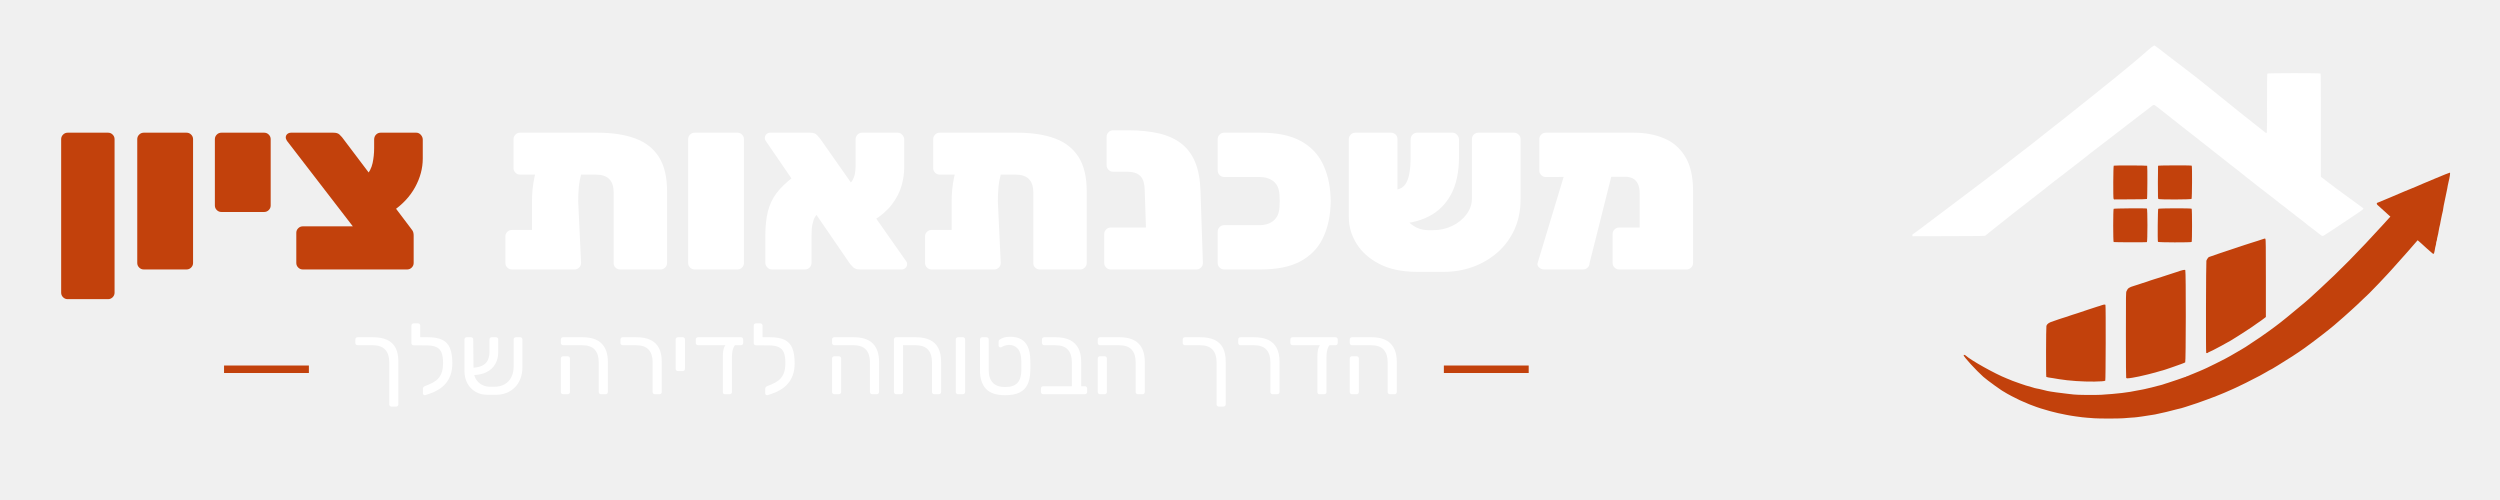
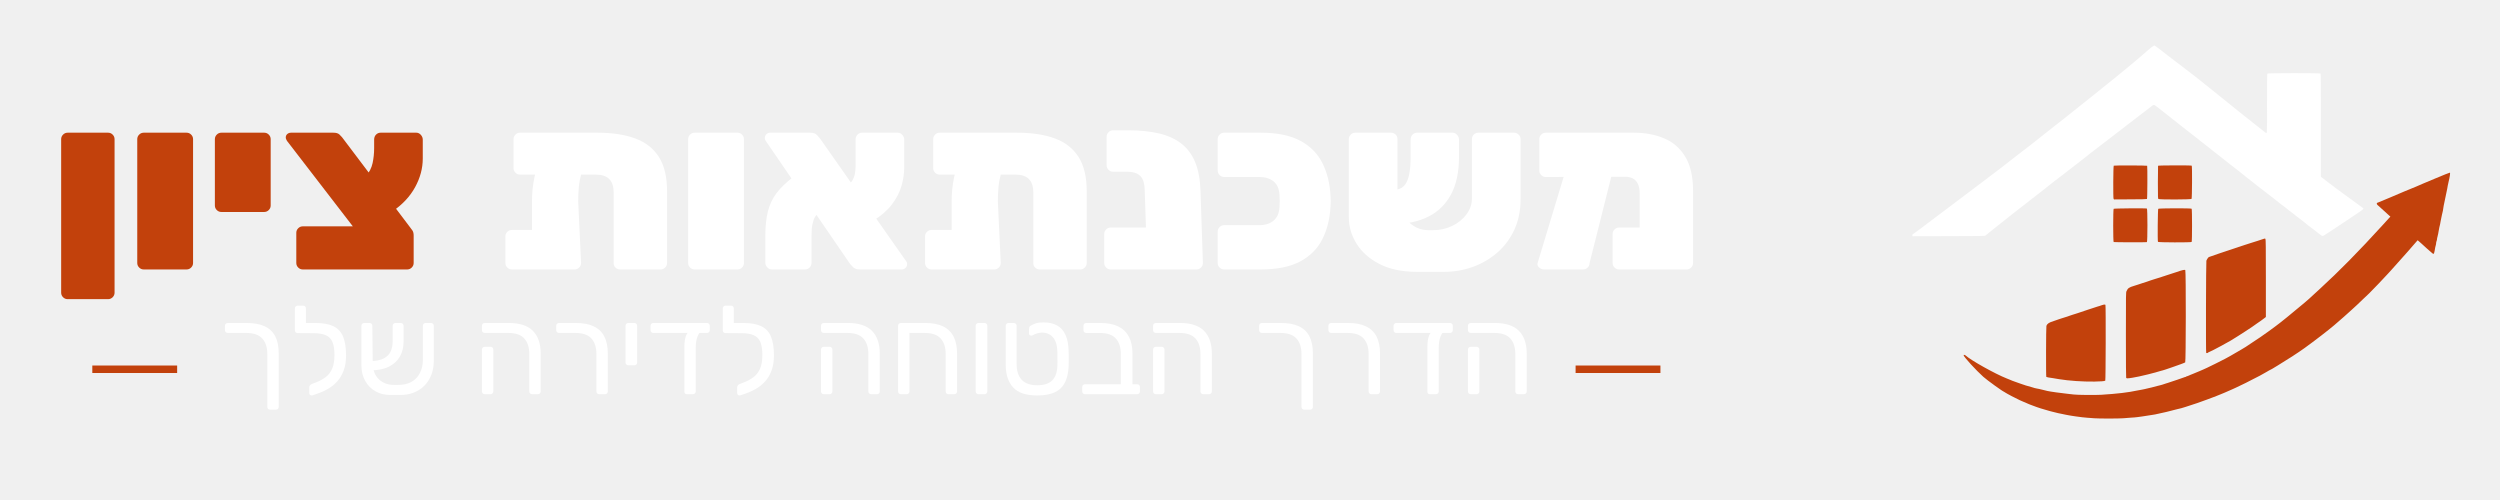
<svg xmlns="http://www.w3.org/2000/svg" viewBox="0 0 1002 200" width="1002" height="200" role="img" aria-label="משכנתאות ציון">
  <g transform="translate(766.5 18) scale(0.358)">
    <path fill="#ffffff" fill-rule="evenodd" d="M206.8,391.8C207.3,391.7 208.0,391.7 208.4,391.8C208.8,391.8 208.4,391.9 207.5,391.9C206.6,391.9 206.2,391.8 206.8,391.8ZM149.4,322.0C149.4,320.8 149.5,320.3 149.6,320.9C149.6,321.5 149.6,322.5 149.6,323.1C149.5,323.7 149.4,323.2 149.4,322.0ZM-0.0,213.1C-0.0,212.5 0.1,212.0 0.3,212.0C0.5,212.0 3.4,209.9 6.9,207.3C10.3,204.7 26.4,192.6 42.5,180.5C58.6,168.4 74.0,156.8 76.6,154.8C79.3,152.8 84.0,149.2 87.1,146.8C90.3,144.4 94.8,141.0 97.2,139.2C103.1,134.7 116.4,124.4 118.8,122.4C119.9,121.5 122.5,119.6 124.5,118.0C126.5,116.4 129.4,114.2 130.9,113.1C140.0,105.9 156.2,93.2 160.8,89.5C162.5,88.2 167.1,84.6 171.0,81.5C179.5,74.8 180.7,73.8 200.0,58.4C208.1,51.8 216.0,45.5 217.5,44.3C222.0,40.8 235.7,29.7 236.0,29.3C236.1,29.2 237.0,28.5 238.0,27.7C239.0,26.9 241.0,25.3 242.3,24.1C243.7,23.0 246.6,20.6 248.7,18.8C250.8,17.0 252.9,15.3 253.3,14.9C253.8,14.5 254.9,13.6 255.8,12.8C257.7,11.3 259.3,9.9 261.8,7.6C265.7,4.0 270.4,0.4 271.0,0.6C271.7,0.9 279.3,6.6 280.0,7.3C280.2,7.6 290.0,15.1 301.7,23.9C307.1,28.0 312.4,32.1 313.5,33.0C314.6,33.8 317.4,36.0 319.7,37.8C322.0,39.6 324.7,41.8 325.8,42.7C329.5,45.6 343.4,56.7 348.6,61.0C359.2,69.6 368.9,77.4 384.2,89.5C396.1,99.0 396.3,99.1 396.5,98.6C396.5,98.4 396.7,97.7 396.8,97.2C397.0,96.6 397.1,81.9 397.0,64.4C397.0,40.3 397.1,32.5 397.4,32.1C397.9,31.5 456.3,31.4 456.9,32.1C457.2,32.4 457.3,45.7 457.3,90.0L457.3,147.6L464.4,153.1C468.3,156.1 473.6,160.1 476.2,162.0C482.2,166.4 501.2,180.3 503.6,182.0C505.9,183.6 506.4,183.1 494.3,191.1C491.9,192.7 489.3,194.5 488.7,194.9C488.0,195.4 484.7,197.6 481.2,199.9C477.7,202.2 474.3,204.4 473.7,204.9C472.4,205.8 468.2,208.6 463.0,211.9C459.1,214.5 459.2,214.5 455.9,211.9C454.5,210.8 451.2,208.3 448.7,206.3C446.2,204.4 443.7,202.5 443.1,202.1C442.6,201.6 440.8,200.2 439.2,198.9C437.5,197.7 435.9,196.3 435.5,196.0C435.1,195.7 432.9,194.0 430.5,192.2C428.1,190.4 426.0,188.7 425.7,188.4C425.4,188.2 424.8,187.7 424.4,187.4C423.6,186.9 420.9,184.8 416.9,181.5C416.2,181.0 415.4,180.4 415.1,180.2C414.8,180.1 413.4,178.9 411.9,177.8C410.4,176.6 408.6,175.2 408.0,174.7C407.4,174.2 405.6,172.8 404.2,171.6C402.7,170.5 401.1,169.2 400.6,168.9C400.2,168.6 399.6,168.2 399.3,167.9C398.8,167.5 395.4,164.8 385.5,157.2C379.9,152.9 375.0,149.0 370.8,145.6C369.1,144.3 366.2,141.9 364.2,140.3C362.2,138.8 358.6,136.0 356.3,134.2C347.8,127.4 330.3,113.6 325.2,109.7C322.9,107.9 317.7,103.8 313.5,100.5C309.3,97.2 304.1,93.1 302.0,91.5C296.8,87.5 294.8,85.9 285.9,78.8C281.7,75.5 277.4,72.2 276.4,71.3C275.3,70.5 273.6,69.2 272.6,68.4C270.3,66.7 270.2,66.7 267.8,68.6C265.5,70.4 265.5,70.4 259.6,74.9C257.2,76.8 253.1,79.8 250.7,81.7C248.2,83.6 244.3,86.6 242.0,88.4C238.5,91.0 229.8,97.7 223.7,102.5C217.4,107.4 212.9,110.9 200.1,120.6C197.4,122.7 195.1,124.6 195.0,124.7C194.9,124.8 192.1,127.0 188.7,129.6C185.3,132.2 180.5,135.9 178.0,137.9C175.5,139.8 171.5,143.0 169.0,144.9C166.5,146.8 162.2,150.1 159.3,152.3C156.5,154.5 153.4,156.9 152.5,157.6C151.5,158.4 150.6,159.1 150.3,159.4C150.0,159.6 147.9,161.3 145.5,163.2C143.1,165.0 141.1,166.6 141.0,166.7C140.9,166.8 138.9,168.4 136.5,170.2C134.1,172.0 132.0,173.7 131.7,173.9C131.5,174.1 130.2,175.2 128.9,176.2C127.6,177.2 125.5,178.8 124.3,179.7C123.1,180.6 121.1,182.2 119.8,183.2C118.5,184.2 115.8,186.3 113.8,187.9C111.8,189.5 107.0,193.2 103.3,196.2C99.6,199.1 94.6,203.1 92.2,205.0C84.9,211.0 82.6,212.8 81.8,213.4C81.1,214.0 78.4,214.0 40.5,214.1L-0.0,214.2L-0.0,213.1ZM224.8,208.5C224.8,207.6 224.8,207.2 224.9,207.8C225.0,208.3 225.0,209.0 224.9,209.4C224.8,209.8 224.8,209.4 224.8,208.5ZM224.8,148.5C224.8,143.7 224.9,141.8 224.9,144.3C225.0,146.7 225.0,150.6 224.9,152.9C224.9,155.3 224.8,153.3 224.8,148.5ZM274.8,143.8C274.8,142.5 274.8,142.1 274.9,142.8C275.0,143.4 275.0,144.5 274.9,145.1C274.8,145.7 274.8,145.1 274.8,143.8ZM230.3,134.8C231.4,134.7 233.2,134.7 234.3,134.8C235.3,134.8 234.4,134.9 232.2,134.9C230.0,134.9 229.1,134.8 230.3,134.8ZM244.8,134.8C247.5,134.7 251.9,134.7 254.6,134.8C257.3,134.8 255.1,134.9 249.7,134.9C244.3,134.9 242.0,134.8 244.8,134.8ZM280.1,134.8C280.8,134.7 281.9,134.7 282.6,134.8C283.3,134.8 282.7,134.9 281.3,134.9C280.0,134.9 279.4,134.8 280.1,134.8ZM294.9,134.8C295.5,134.7 296.6,134.7 297.2,134.8C297.9,134.8 297.4,134.9 296.2,134.9C294.9,134.9 294.3,134.8 294.9,134.8ZM304.1,134.8C305.3,134.7 307.3,134.7 308.6,134.8C309.8,134.8 308.8,134.9 306.3,134.9C303.9,134.9 302.8,134.8 304.1,134.8Z" />
    <path fill="#c2410c" fill-rule="evenodd" d="M203.7,418.0C201.9,417.8 198.3,417.6 195.7,417.4C191.1,417.0 189.9,416.9 183.5,416.0C182.0,415.8 179.9,415.5 178.8,415.3C177.7,415.2 176.1,414.9 175.2,414.7C174.2,414.5 172.6,414.2 171.5,414.0C170.4,413.8 168.5,413.4 167.2,413.1C165.9,412.9 164.2,412.5 163.3,412.3C162.5,412.2 160.6,411.7 159.2,411.3C157.7,410.9 155.8,410.4 154.8,410.2C153.9,409.9 152.8,409.6 152.3,409.5C147.4,408.1 145.8,407.6 143.8,407.0C141.5,406.3 136.9,404.7 134.7,403.8C131.5,402.6 130.3,402.2 128.4,401.3C127.3,400.8 126.3,400.3 126.2,400.3C126.0,400.3 125.2,400.0 124.2,399.5C123.3,399.1 121.5,398.3 120.3,397.8C116.3,396.0 105.6,390.4 103.6,389.0C103.1,388.6 102.6,388.3 102.5,388.3C101.6,388.3 83.6,375.4 79.4,371.6C71.5,364.6 57.3,349.1 57.3,347.4C57.3,346.7 58.8,347.0 59.7,347.8C65.4,353.1 92.8,368.4 105.3,373.3C107.5,374.2 108.2,374.4 109.5,375.0C111.0,375.7 112.6,376.3 115.2,377.2C116.5,377.6 119.0,378.5 120.8,379.2C126.3,381.1 127.4,381.5 133.7,383.2C134.7,383.5 136.2,383.9 137.0,384.2C137.9,384.4 138.9,384.7 139.3,384.7C139.6,384.7 140.7,384.9 141.5,385.1C142.4,385.4 144.7,385.9 146.5,386.3C148.3,386.7 150.4,387.2 151.0,387.4C153.9,388.1 167.4,390.0 174.5,390.7C176.7,390.9 179.5,391.2 180.8,391.4C184.5,391.9 204.7,392.1 211.3,391.7C229.8,390.5 241.1,389.2 252.3,386.8C253.7,386.6 255.7,386.2 256.7,386.0C257.7,385.8 259.0,385.5 259.7,385.4C260.3,385.2 262.0,384.8 263.5,384.5C265.9,384.0 268.4,383.4 274.3,381.8C275.3,381.5 276.8,381.1 277.5,381.0C278.2,380.8 279.2,380.5 279.7,380.4C280.1,380.2 281.6,379.7 283.0,379.3C284.4,378.9 285.8,378.5 286.2,378.3C286.5,378.2 287.4,377.9 288.0,377.7C288.6,377.5 290.7,376.9 292.5,376.2C294.3,375.5 296.4,374.8 297.0,374.7C298.1,374.4 302.6,372.8 304.4,372.1C305.0,371.8 305.6,371.7 305.8,371.7C306.1,371.7 306.4,371.5 306.5,371.3C306.6,371.2 306.9,371.0 307.2,371.0C307.6,371.0 308.6,370.6 311.5,369.3C311.9,369.2 313.0,368.7 314.0,368.3C316.1,367.5 317.8,366.8 318.8,366.3C319.2,366.2 320.5,365.6 321.7,365.1C322.9,364.7 325.0,363.7 326.3,363.1C327.7,362.5 329.4,361.7 330.0,361.4C332.5,360.3 346.7,353.2 349.7,351.6C355.3,348.6 356.3,348.0 361.6,344.9C364.5,343.2 367.5,341.4 368.3,341.0C371.0,339.5 374.2,337.5 380.3,333.3C382.6,331.8 386.7,329.0 389.5,327.2C392.2,325.3 396.3,322.4 398.7,320.7C401.0,318.9 404.4,316.4 406.2,315.2C412.0,311.0 424.4,300.9 438.8,288.8C441.5,286.6 446.2,282.4 450.3,278.5C451.5,277.4 454.2,274.9 456.3,273.0C477.7,253.4 499.4,231.4 526.3,201.9L535.1,192.2L533.8,191.1C533.1,190.4 530.0,187.6 527.0,184.9C524.0,182.1 521.2,179.6 520.8,179.3C519.6,178.4 519.5,176.7 520.7,176.7C520.9,176.7 527.1,174.1 534.4,171.0C541.8,167.8 549.4,164.6 551.3,163.8C556.9,161.6 560.3,160.2 563.5,158.8C565.1,158.0 569.1,156.3 572.3,155.0C575.5,153.7 581.6,151.1 585.9,149.3C594.2,145.8 601.2,143.0 601.7,143.0C602.3,143.0 601.7,147.6 600.1,154.0C599.8,155.2 599.5,156.8 599.3,157.7C599.2,158.5 598.9,160.1 598.7,161.2C598.5,162.3 598.1,164.2 597.8,165.5C597.2,168.8 596.4,172.5 594.8,179.9C594.6,181.2 594.3,182.6 594.3,183.0C594.3,183.4 594.1,184.5 593.9,185.6C593.6,186.6 593.1,188.8 592.8,190.3C592.5,191.9 592.1,193.8 591.9,194.7C591.7,195.5 591.5,196.8 591.3,197.7C591.1,199.4 590.5,202.1 589.9,204.3C589.7,205.2 589.5,206.6 589.3,207.5C589.0,209.9 588.3,212.9 587.8,214.9C587.5,215.8 587.3,217.0 587.3,217.5C587.3,218.0 587.1,218.9 586.8,219.6C586.6,220.2 586.3,221.2 586.3,221.9C586.3,222.5 586.2,223.4 586.0,223.9C585.8,224.4 585.5,225.7 585.3,226.7C585.0,229.1 584.3,232.3 584.0,233.2C583.6,234.3 583.0,234.2 581.2,232.5C580.2,231.6 577.9,229.5 575.8,227.8C573.8,226.0 571.2,223.7 570.0,222.5C568.8,221.4 567.3,220.1 566.7,219.6L565.6,218.7L562.2,222.6C560.3,224.7 557.0,228.5 554.9,231.0C552.7,233.5 550.5,236.0 550.0,236.5C545.0,242.1 538.2,249.8 536.7,251.4C535.7,252.6 533.9,254.5 532.7,255.8C531.5,257.1 526.7,262.2 522.0,267.2C517.3,272.1 512.5,277.0 511.5,278.0C510.4,279.0 506.9,282.3 503.8,285.3C500.7,288.4 495.1,293.6 491.3,297.0C485.4,302.4 482.3,305.1 472.0,314.0C465.9,319.2 450.8,330.9 439.0,339.4C432.4,344.2 418.8,353.0 409.3,358.7C405.9,360.7 402.9,362.5 402.7,362.7C402.4,362.8 401.1,363.5 399.8,364.2C398.6,364.9 397.3,365.5 397.2,365.7C396.9,365.9 394.7,367.1 389.0,370.3C387.5,371.1 378.8,375.6 373.0,378.5C369.7,380.1 364.6,382.6 362.2,383.7C361.2,384.1 359.3,385.0 357.8,385.7C354.5,387.2 353.6,387.6 349.8,389.2C348.2,389.9 346.3,390.6 345.7,390.9C344.2,391.6 342.9,392.1 341.0,392.8C340.2,393.2 339.0,393.6 338.4,393.9C337.9,394.1 337.3,394.3 337.1,394.3C336.9,394.3 333.6,395.6 330.5,396.8C326.3,398.5 312.1,403.4 305.7,405.3C303.7,405.9 301.7,406.5 301.1,406.7C300.6,406.8 299.5,407.1 298.6,407.3C297.8,407.5 296.3,407.9 295.3,408.1C287.3,410.2 280.6,411.9 275.8,412.8C274.4,413.1 272.5,413.5 271.7,413.7C270.8,413.9 269.2,414.2 268.0,414.3C266.8,414.5 264.5,414.9 262.8,415.1C261.2,415.4 258.6,415.8 257.0,416.0C255.4,416.2 253.1,416.5 251.8,416.7C250.5,416.9 247.4,417.2 244.8,417.3C242.3,417.5 238.2,417.8 235.8,418.0C230.8,418.4 208.3,418.4 203.7,418.0ZM183.0,376.3C175.2,375.7 170.1,375.2 164.0,374.2C162.3,373.9 159.3,373.4 157.5,373.1C155.7,372.8 153.3,372.5 152.2,372.3C151.1,372.1 150.0,371.8 149.9,371.7C149.4,371.2 149.6,315.6 150.0,314.5C150.9,312.1 153.0,310.7 158.3,309.1C160.9,308.2 162.4,307.7 163.8,307.2C164.4,307.0 165.7,306.5 166.8,306.2C167.9,305.8 169.4,305.4 170.0,305.2C170.6,304.9 172.1,304.5 173.2,304.2C174.3,303.8 175.7,303.4 176.3,303.1C177.0,302.9 178.3,302.4 179.3,302.1C181.1,301.6 182.1,301.3 184.7,300.4C185.3,300.1 186.3,299.8 186.8,299.7C187.4,299.5 191.7,298.1 196.3,296.5C201.0,294.9 205.7,293.4 206.7,293.1C207.7,292.8 209.0,292.4 209.7,292.2C214.3,290.5 215.8,290.3 216.1,291.2C216.6,292.4 216.4,375.6 215.9,375.9C214.5,377.1 195.9,377.3 183.0,376.3ZM239.3,372.7C239.1,372.3 239.0,356.7 239.0,324.6C239.0,277.7 239.0,277.2 239.7,275.7C241.2,272.3 242.5,271.4 248.3,269.7C250.3,269.1 252.4,268.4 253.0,268.2C254.6,267.6 256.7,266.9 257.8,266.6C258.4,266.5 260.3,265.8 262.2,265.2C264.0,264.5 265.9,263.8 266.5,263.7C267.1,263.5 268.7,263.0 270.2,262.5C271.6,262.1 273.7,261.4 274.7,261.1C275.7,260.8 277.0,260.4 277.7,260.2C278.3,259.9 279.4,259.6 280.0,259.4C280.6,259.1 281.6,258.8 282.2,258.7C282.7,258.5 283.5,258.3 284.0,258.1C284.5,257.9 286.4,257.3 288.3,256.7C290.3,256.1 293.6,255.0 295.7,254.3C302.5,251.9 305.0,251.4 305.5,252.2C306.3,253.3 306.2,354.7 305.4,355.4C304.8,355.9 299.2,358.0 291.0,360.8C288.0,361.9 284.7,363.0 283.7,363.3C282.7,363.7 281.2,364.1 280.5,364.3C279.8,364.5 278.4,364.9 277.5,365.1C272.4,366.6 270.1,367.3 269.3,367.4C268.9,367.5 266.5,368.1 264.0,368.8C261.5,369.4 258.6,370.1 257.6,370.3C256.7,370.5 254.9,370.9 253.7,371.2C249.2,372.2 242.7,373.3 240.6,373.3C240.0,373.3 239.6,373.1 239.3,372.7ZM328.9,344.8C328.4,344.3 328.7,242.9 329.1,241.6C329.7,240.0 331.2,237.8 331.9,237.5C333.2,237.0 339.1,234.9 344.0,233.3C346.8,232.4 349.7,231.4 350.3,231.2C351.9,230.6 352.7,230.3 362.0,227.3C366.5,225.8 370.7,224.4 371.3,224.2C372.0,223.9 374.8,223.0 377.5,222.2C380.2,221.3 382.9,220.5 383.5,220.3C384.1,220.1 385.5,219.7 386.7,219.3C387.9,218.9 389.4,218.4 390.0,218.2C394.3,216.6 394.8,216.6 395.2,217.2C395.6,217.7 395.7,225.9 395.7,261.2L395.7,304.6L394.2,305.8C393.5,306.4 391.9,307.6 390.7,308.4C389.5,309.2 387.3,310.7 385.8,311.8C384.4,312.8 382.0,314.4 380.7,315.4C373.3,320.5 353.6,333.0 352.8,333.0C352.7,333.0 351.4,333.7 349.9,334.6C348.4,335.5 346.6,336.5 345.8,336.9C345.1,337.2 343.9,337.8 343.3,338.2C341.2,339.5 332.2,344.0 331.8,344.0C331.6,344.0 331.2,344.2 331.0,344.5C330.6,345.0 329.3,345.2 328.9,344.8ZM225.3,220.7C224.6,220.2 224.6,184.4 225.3,183.5C225.7,183.0 261.1,182.7 262.5,183.2C263.3,183.5 263.3,220.5 262.5,220.8C261.6,221.1 225.9,221.0 225.3,220.7ZM274.9,220.5C274.3,219.1 274.7,184.1 275.2,183.5C275.9,182.8 311.9,182.7 312.6,183.4C313.2,184.0 313.2,220.0 312.6,220.6C311.9,221.3 275.1,221.2 274.9,220.5ZM225.2,172.3C224.6,171.4 224.8,135.8 225.4,135.2C225.7,134.8 262.4,134.9 262.8,135.3C263.2,135.7 263.1,172.1 262.6,172.5C262.4,172.7 256.0,172.9 244.0,172.9L225.7,173.0L225.2,172.3ZM275.4,172.5C274.9,172.1 274.8,171.1 274.8,153.9C274.8,143.9 274.9,135.6 275.0,135.3C275.3,134.8 312.2,134.7 312.7,135.2C313.3,135.9 313.1,171.7 312.5,172.4C311.7,173.2 276.5,173.3 275.4,172.5Z" />
  </g>
  <g fill="#ffffff" transform="translate(682.5 108)">
    <path transform="translate(-69.1 0.0) scale(0.096 -0.096)" d="M396.0 387.0 64.0 386.0Q53.0 386.0 45.0 394.0Q37.0 402.0 37.0 413.0V544.0Q37.0 555.0 45.0 563.0Q53.0 571.0 64.0 571.0H432.0Q502.0 571.0 558.0 547.5Q614.0 524.0 646.5 470.5Q679.0 417.0 679.0 327.0V27.0Q679.0 16.0 671.0 8.0Q663.0 0.0 652.0 0.0H370.0Q359.0 0.0 351.0 8.0Q343.0 16.0 343.0 27.0V148.0Q343.0 159.0 351.0 167.0Q359.0 175.0 370.0 175.0H456.0V317.0Q456.0 342.0 448.5 357.5Q441.0 373.0 427.5 380.0Q414.0 387.0 396.0 387.0ZM57.0 0.0Q46.0 0.0 36.5 8.0Q27.0 16.0 30.0 27.0L153.0 434.0Q156.0 445.0 162.5 453.0Q169.0 461.0 180.0 461.0H321.0Q332.0 461.0 341.5 450.5Q351.0 440.0 348.0 429.0L247.0 27.0Q247.0 16.0 239.0 8.0Q231.0 0.0 220.0 0.0Z" />
    <path transform="translate(-146.4 0.0) scale(0.096 -0.096)" d="M398.0 164.0Q442.0 164.0 479.0 182.0Q516.0 200.0 538.5 230.5Q561.0 261.0 561.0 298.0V545.0Q561.0 556.0 569.0 563.5Q577.0 571.0 588.0 571.0H737.0Q748.0 571.0 756.0 563.0Q764.0 555.0 764.0 544.0V293.0Q764.0 223.0 738.5 167.0Q713.0 111.0 668.0 71.5Q623.0 32.0 565.5 11.0Q508.0 -10.0 443.0 -10.0H333.0Q238.0 -10.0 174.5 23.0Q111.0 56.0 79.0 108.0Q47.0 160.0 47.0 217.0V544.0Q47.0 555.0 55.0 563.0Q63.0 571.0 74.0 571.0H223.0Q234.0 571.0 242.0 563.5Q250.0 556.0 250.0 545.0V335.0Q250.0 253.0 287.5 208.5Q325.0 164.0 380.0 164.0ZM236.0 190.0 237.0 333.0Q261.0 333.0 276.0 347.5Q291.0 362.0 298.0 392.5Q305.0 423.0 305.0 471.0V542.0Q305.0 555.0 313.0 563.0Q321.0 571.0 332.0 571.0H480.0Q491.0 571.0 499.0 562.0Q507.0 553.0 507.0 542.0V471.0Q507.0 375.0 473.5 313.0Q440.0 251.0 379.0 220.5Q318.0 190.0 236.0 190.0Z" />
    <path transform="translate(-198.0 0.0) scale(0.096 -0.096)" d="M64.0 0.0Q53.0 0.0 45.0 8.0Q37.0 16.0 37.0 27.0V158.0Q37.0 169.0 45.0 177.0Q53.0 185.0 64.0 185.0H211.0Q248.0 185.0 270.5 204.0Q293.0 223.0 295.0 260.0Q296.0 275.0 296.0 285.5Q296.0 296.0 295.0 311.0Q293.0 349.0 270.5 367.5Q248.0 386.0 211.0 386.0H64.0Q53.0 386.0 45.0 394.0Q37.0 402.0 37.0 413.0V544.0Q37.0 555.0 45.0 563.0Q53.0 571.0 64.0 571.0H216.0Q319.0 571.0 381.5 537.5Q444.0 504.0 474.0 444.5Q504.0 385.0 508.0 308.0Q509.0 293.0 509.0 285.5Q509.0 278.0 508.0 263.0Q504.0 186.0 474.0 126.5Q444.0 67.0 381.5 33.5Q319.0 0.0 216.0 0.0Z" />
    <path transform="translate(-243.0 0.0) scale(0.096 -0.096)" d="M59.0 0.0Q48.0 0.0 40.0 8.0Q32.0 16.0 32.0 27.0V148.0Q32.0 159.0 40.0 167.0Q48.0 175.0 59.0 175.0H414.0V27.0Q414.0 16.0 406.0 8.0Q398.0 0.0 387.0 0.0ZM238.0 0.0Q227.0 0.0 219.0 8.0Q211.0 16.0 211.0 27.0L201.0 333.0Q200.0 361.0 192.0 377.0Q184.0 393.0 168.0 400.5Q152.0 408.0 127.0 408.0H69.0Q58.0 408.0 50.0 416.0Q42.0 424.0 42.0 435.0V554.0Q42.0 565.0 50.0 573.0Q58.0 581.0 69.0 581.0H132.0Q205.0 581.0 260.5 568.0Q316.0 555.0 354.0 525.5Q392.0 496.0 412.0 447.0Q432.0 398.0 434.0 327.0L444.0 27.0Q444.0 16.0 436.0 8.0Q428.0 0.0 417.0 0.0Z" />
    <path transform="translate(-315.1 0.0) scale(0.096 -0.096)" d="M96.0 396.0Q85.0 396.0 77.0 404.0Q69.0 412.0 69.0 423.0V544.0Q69.0 555.0 77.0 563.0Q85.0 571.0 96.0 571.0H419.0Q512.0 571.0 577.0 547.0Q642.0 523.0 676.0 469.5Q710.0 416.0 710.0 326.0V27.0Q710.0 16.0 702.0 8.0Q694.0 0.0 683.0 0.0H514.0Q503.0 0.0 495.0 7.5Q487.0 15.0 487.0 26.0V321.0Q487.0 359.0 468.5 377.5Q450.0 396.0 413.0 396.0ZM250.0 482.0H311.0Q349.0 482.0 362.0 468.5Q375.0 455.0 368.0 441.0Q357.0 418.0 350.5 394.0Q344.0 370.0 341.5 343.5Q339.0 317.0 339.0 284.0L351.0 27.0Q351.0 16.0 343.0 8.0Q335.0 0.0 324.0 0.0H62.0Q51.0 0.0 43.0 8.0Q35.0 16.0 35.0 27.0V138.0Q35.0 149.0 43.0 157.0Q51.0 165.0 62.0 165.0H146.0V284.0Q146.0 309.0 148.5 335.0Q151.0 361.0 157.0 388.0Q163.0 415.0 174.0 441.0Q181.0 457.0 197.0 469.5Q213.0 482.0 250.0 482.0Z" />
    <path transform="translate(-379.8 0.0) scale(0.096 -0.096)" d="M437.0 0.0Q418.0 0.0 408.5 9.5Q399.0 19.0 396.0 23.0L43.0 538.0Q40.0 542.0 40.0 549.0Q40.0 558.0 46.5 564.5Q53.0 571.0 62.0 571.0H229.0Q249.0 571.0 258.0 561.0Q267.0 551.0 271.0 546.0L631.0 33.0Q634.0 29.0 634.0 26.5Q634.0 24.0 634.0 22.0Q634.0 13.0 627.5 6.5Q621.0 0.0 612.0 0.0ZM69.0 0.0Q58.0 0.0 50.0 9.0Q42.0 18.0 42.0 29.0V136.0Q42.0 200.0 53.0 243.0Q64.0 286.0 89.5 319.5Q115.0 353.0 160.0 387.0L264.0 237.0Q249.0 223.0 243.0 204.5Q237.0 186.0 236.0 169.0Q235.0 152.0 235.0 140.0V29.0Q235.0 16.0 227.0 8.0Q219.0 0.0 208.0 0.0ZM492.0 203.0 382.0 350.0Q400.0 360.0 407.5 375.0Q415.0 390.0 417.0 405.5Q419.0 421.0 419.0 431.0V542.0Q419.0 555.0 427.0 563.0Q435.0 571.0 446.0 571.0H595.0Q606.0 571.0 614.0 562.0Q622.0 553.0 622.0 542.0V427.0Q622.0 388.0 610.5 348.5Q599.0 309.0 571.0 272.0Q543.0 235.0 492.0 203.0Z" />
    <path transform="translate(-411.2 0.0) scale(0.096 -0.096)" d="M74.0 0.0Q63.0 0.0 55.0 8.0Q47.0 16.0 47.0 27.0V544.0Q47.0 555.0 55.0 563.0Q63.0 571.0 74.0 571.0H253.0Q264.0 571.0 272.0 563.0Q280.0 555.0 280.0 544.0V27.0Q280.0 16.0 272.0 8.0Q264.0 0.0 253.0 0.0Z" />
    <path transform="translate(-483.3 0.0) scale(0.096 -0.096)" d="M96.0 396.0Q85.0 396.0 77.0 404.0Q69.0 412.0 69.0 423.0V544.0Q69.0 555.0 77.0 563.0Q85.0 571.0 96.0 571.0H419.0Q512.0 571.0 577.0 547.0Q642.0 523.0 676.0 469.5Q710.0 416.0 710.0 326.0V27.0Q710.0 16.0 702.0 8.0Q694.0 0.0 683.0 0.0H514.0Q503.0 0.0 495.0 7.5Q487.0 15.0 487.0 26.0V321.0Q487.0 359.0 468.5 377.5Q450.0 396.0 413.0 396.0ZM250.0 482.0H311.0Q349.0 482.0 362.0 468.5Q375.0 455.0 368.0 441.0Q357.0 418.0 350.5 394.0Q344.0 370.0 341.5 343.5Q339.0 317.0 339.0 284.0L351.0 27.0Q351.0 16.0 343.0 8.0Q335.0 0.0 324.0 0.0H62.0Q51.0 0.0 43.0 8.0Q35.0 16.0 35.0 27.0V138.0Q35.0 149.0 43.0 157.0Q51.0 165.0 62.0 165.0H146.0V284.0Q146.0 309.0 148.5 335.0Q151.0 361.0 157.0 388.0Q163.0 415.0 174.0 441.0Q181.0 457.0 197.0 469.5Q213.0 482.0 250.0 482.0Z" />
  </g>
  <g fill="#c2410c" transform="translate(682.5 108)">
    <path transform="translate(-569.6 0.0) scale(0.096 -0.096)" d="M88.0 0.0Q77.0 0.0 69.0 8.0Q61.0 16.0 61.0 27.0V153.0Q61.0 164.0 69.0 172.0Q77.0 180.0 88.0 180.0H297.0L22.0 537.0Q21.0 539.0 19.0 543.0Q17.0 547.0 17.0 551.0Q17.0 560.0 23.5 565.5Q30.0 571.0 39.0 571.0H216.0Q233.0 571.0 241.0 563.5Q249.0 556.0 252.0 552.0L536.0 176.0Q541.0 170.0 546.0 162.5Q551.0 155.0 551.0 141.0V27.0Q551.0 16.0 543.0 8.0Q535.0 0.0 524.0 0.0ZM463.0 243.0 352.0 390.0Q373.0 414.0 379.5 444.0Q386.0 474.0 386.0 506.0V542.0Q386.0 555.0 394.0 563.0Q402.0 571.0 413.0 571.0H562.0Q573.0 571.0 581.0 562.0Q589.0 553.0 589.0 542.0V463.0Q589.0 402.0 557.0 343.5Q525.0 285.0 463.0 243.0Z" />
    <path transform="translate(-600.7 0.0) scale(0.096 -0.096)" d="M72.0 240.0Q61.0 240.0 53.0 248.0Q45.0 256.0 45.0 267.0V544.0Q45.0 555.0 53.0 563.0Q61.0 571.0 72.0 571.0H251.0Q262.0 571.0 270.0 563.0Q278.0 555.0 278.0 544.0V267.0Q278.0 256.0 270.0 248.0Q262.0 240.0 251.0 240.0Z" />
    <path transform="translate(-632.0 0.0) scale(0.096 -0.096)" d="M74.0 0.0Q63.0 0.0 55.0 8.0Q47.0 16.0 47.0 27.0V544.0Q47.0 555.0 55.0 563.0Q63.0 571.0 74.0 571.0H253.0Q264.0 571.0 272.0 563.0Q280.0 555.0 280.0 544.0V27.0Q280.0 16.0 272.0 8.0Q264.0 0.0 253.0 0.0Z" />
    <path transform="translate(-662.5 0.0) scale(0.096 -0.096)" d="M74.0 -124.0Q63.0 -124.0 55.0 -116.0Q47.0 -108.0 47.0 -97.0V544.0Q47.0 555.0 55.0 563.0Q63.0 571.0 74.0 571.0H243.0Q254.0 571.0 262.0 563.0Q270.0 555.0 270.0 544.0V-97.0Q270.0 -108.0 262.0 -116.0Q254.0 -124.0 243.0 -124.0Z" />
  </g>
-   <g fill="#ffffff" transform="translate(562.7 158)">
-     <path transform="translate(-24.8 0.0) scale(0.04 -0.04)" d="M479.8 0.0Q469.6 0.0 463.2 6.3Q456.8 12.6 456.8 22.8V321.8Q456.8 402.1 416.8 446.6Q376.8 491.1 287.8 491.1H100.0Q89.8 491.1 83.4 497.4Q77.1 503.8 77.1 514.0V548.1Q77.1 558.2 83.4 564.6Q89.8 571.0 100.0 571.0H292.8Q422.8 571.0 485.5 508.1Q548.2 445.2 548.2 325.1V22.9Q548.2 12.8 541.8 6.4Q535.4 0.0 525.2 0.0ZM100.0 0.0Q89.8 0.0 83.4 6.4Q77.1 12.8 77.1 22.9V357.2Q77.1 367.4 83.4 373.8Q89.8 380.2 100.0 380.2H145.5Q155.7 380.2 162.1 373.8Q168.4 367.4 168.4 357.2V22.9Q168.4 12.8 162.1 6.4Q155.7 0.0 145.5 0.0Z" />
-     <path transform="translate(-47.0 0.0) scale(0.04 -0.04)" d="M330.0 0.0Q308.0 0.0 308.0 22.0V378.6Q308.0 437.7 321.9 471.0Q335.8 504.2 356.6 504.2H455.0Q430.0 504.2 414.5 466.3Q399.0 428.4 399.0 371.9V22.0Q399.0 12.0 392.1 6.0Q385.1 0.0 375.1 0.0ZM59.8 491.1Q49.6 491.1 43.2 497.4Q36.8 503.8 36.8 514.0V548.1Q36.8 558.2 43.2 564.6Q49.6 571.0 59.8 571.0H488.7Q498.9 571.0 505.2 564.6Q511.6 558.2 511.6 548.1V514.0Q511.6 504.0 505.4 497.5Q499.2 491.1 488.7 491.1Z" />
-     <path transform="translate(-68.6 0.0) scale(0.04 -0.04)" d="M399.8 0.0Q389.6 0.0 383.2 6.3Q376.8 12.6 376.8 22.8V321.8Q376.8 402.1 336.8 446.6Q296.8 491.1 207.8 491.1H77.3Q67.1 491.1 60.8 497.4Q54.4 503.8 54.4 514.0V548.1Q54.4 558.2 60.8 564.6Q67.1 571.0 77.3 571.0H212.9Q299.4 571.0 355.9 543.8Q412.4 516.6 440.3 462.4Q468.2 408.2 468.2 327.0V22.9Q468.2 12.8 461.8 6.4Q455.4 0.0 445.2 0.0Z" />
-     <path transform="translate(-91.2 0.0) scale(0.04 -0.04)" d="M402.7 321.8Q402.7 402.1 362.2 446.6Q321.8 491.1 232.8 491.1H86.1Q75.9 491.1 69.6 497.4Q63.2 503.8 63.2 514.0V548.1Q63.2 558.2 69.6 564.6Q75.9 571.0 86.1 571.0H238.0Q324.5 571.0 381.4 544.6Q438.2 518.2 466.2 464.4Q494.1 410.6 494.1 327.0V-101.1Q494.1 -111.2 487.7 -117.6Q481.3 -124.0 471.1 -124.0H425.6Q415.4 -124.0 409.1 -117.7Q402.7 -111.4 402.7 -101.2Z" />
-     <path transform="translate(-125.8 0.0) scale(0.04 -0.04)" d="M479.8 0.0Q469.6 0.0 463.2 6.3Q456.8 12.6 456.8 22.8V321.8Q456.8 402.1 416.8 446.6Q376.8 491.1 287.8 491.1H100.0Q89.8 491.1 83.4 497.4Q77.1 503.8 77.1 514.0V548.1Q77.1 558.2 83.4 564.6Q89.8 571.0 100.0 571.0H292.8Q422.8 571.0 485.5 508.1Q548.2 445.2 548.2 325.1V22.9Q548.2 12.8 541.8 6.4Q535.4 0.0 525.2 0.0ZM100.0 0.0Q89.8 0.0 83.4 6.4Q77.1 12.8 77.1 22.9V357.2Q77.1 367.4 83.4 373.8Q89.8 380.2 100.0 380.2H145.5Q155.7 380.2 162.1 373.8Q168.4 367.4 168.4 357.2V22.9Q168.4 12.8 162.1 6.4Q155.7 0.0 145.5 0.0Z" />
-     <path transform="translate(-147.6 0.0) scale(0.04 -0.04)" d="M75.9 0.0Q65.7 0.0 59.3 6.4Q52.9 12.8 52.9 22.9V57.0Q52.9 67.2 59.3 73.6Q65.7 79.9 75.9 79.9H362.6V321.6Q362.6 401.9 322.6 446.4Q282.6 490.9 193.6 490.9H85.9Q75.7 490.9 69.3 497.2Q62.9 503.6 62.9 513.8V548.1Q62.9 558.2 69.3 564.6Q75.7 571.0 85.9 571.0H198.6Q285.1 571.0 342.0 543.1Q398.9 515.2 427.4 460.7Q455.9 406.1 455.9 325.3V79.9H492.9Q503.1 79.9 509.5 73.6Q515.9 67.2 515.9 57.0V22.9Q515.9 12.8 509.5 6.4Q503.1 0.0 492.9 0.0Z" />
-     <path transform="translate(-172.8 0.0) scale(0.04 -0.04)" d="M324.2 -10.0Q190.0 -10.0 130.9 54.8Q71.9 119.5 71.9 235.3V548.1Q71.9 558.2 78.2 564.6Q84.6 571.0 94.8 571.0H136.4Q146.6 571.0 152.9 564.6Q159.3 558.2 159.3 548.1V240.3Q159.3 159.5 200.0 115.7Q240.7 71.8 324.0 71.8Q407.1 71.8 445.8 112.0Q484.4 152.1 486.1 232.2Q486.9 242.4 486.5 262.7Q486.1 282.9 486.1 303.7Q486.1 324.5 486.1 334.5Q484.4 417.8 450.8 455.9Q417.2 494.0 363.1 494.0Q346.4 494.0 324.4 487.8Q302.3 481.7 286.6 471.6Q277.6 466.8 268.0 471.2Q258.4 475.7 258.4 486.6V518.4Q258.4 527.8 260.3 535.6Q262.1 543.4 271.1 548.8Q290.8 561.1 314.2 568.4Q337.5 575.6 375.1 575.6Q440.0 575.6 483.9 551.1Q527.8 526.5 551.1 475.5Q574.5 424.6 576.1 345.1Q576.9 335.1 576.9 310.8Q576.9 286.6 577.0 261.9Q577.1 237.2 576.1 227.2Q573.8 150.6 548.2 97.3Q522.8 44.1 468.5 17.0Q414.2 -10.0 324.2 -10.0Z" />
-     <path transform="translate(-182.7 0.0) scale(0.04 -0.04)" d="M100.0 0.0Q89.8 0.0 83.4 6.4Q77.1 12.8 77.1 22.9V548.1Q77.1 558.2 83.4 564.6Q89.8 571.0 100.0 571.0H147.4Q157.6 571.0 163.9 564.6Q170.3 558.2 170.3 548.1V22.9Q170.3 12.8 163.9 6.4Q157.6 0.0 147.4 0.0Z" />
-     <path transform="translate(-207.5 0.0) scale(0.04 -0.04)" d="M100.0 0.0Q89.8 0.0 83.4 6.4Q77.1 12.8 77.1 22.9V548.1Q77.1 558.2 83.4 564.6Q89.8 571.0 100.0 571.0H294.5Q381.4 571.0 437.8 543.6Q494.3 516.2 522.1 461.6Q549.9 406.9 549.9 325.1V22.9Q549.9 12.8 543.6 6.4Q537.2 0.0 527.0 0.0H481.5Q471.3 0.0 464.9 6.3Q458.6 12.6 458.6 22.8V321.8Q458.6 402.1 418.5 446.6Q378.5 491.1 289.5 491.1H168.4V22.9Q168.4 12.8 162.1 6.4Q155.7 0.0 145.5 0.0Z" />
-     <path transform="translate(-232.3 0.0) scale(0.04 -0.04)" d="M479.8 0.0Q469.6 0.0 463.2 6.3Q456.8 12.6 456.8 22.8V321.8Q456.8 402.1 416.8 446.6Q376.8 491.1 287.8 491.1H100.0Q89.8 491.1 83.4 497.4Q77.1 503.8 77.1 514.0V548.1Q77.1 558.2 83.4 564.6Q89.8 571.0 100.0 571.0H292.8Q422.8 571.0 485.5 508.1Q548.2 445.2 548.2 325.1V22.9Q548.2 12.8 541.8 6.4Q535.4 0.0 525.2 0.0ZM100.0 0.0Q89.8 0.0 83.4 6.4Q77.1 12.8 77.1 22.9V357.2Q77.1 367.4 83.4 373.8Q89.8 380.2 100.0 380.2H145.5Q155.7 380.2 162.1 373.8Q168.4 367.4 168.4 357.2V22.9Q168.4 12.8 162.1 6.4Q155.7 0.0 145.5 0.0Z" />
-     <path transform="translate(-263.0 0.0) scale(0.04 -0.04)" d="M199.8 -9.3Q190.6 -12.1 182.8 -6.7Q175.0 -1.3 175.0 8.9V55.2Q175.0 63.8 180.7 71.1Q186.3 78.3 197.1 82.3L235.5 97.4Q275.4 113.5 307.7 138.0Q339.9 162.4 358.5 204.3Q377.0 246.2 377.0 314.2Q377.0 379.0 361.4 417.2Q345.9 455.5 309.3 472.3Q272.8 489.2 210.4 489.2H179.6Q169.6 489.2 163.1 495.6Q156.6 501.9 156.6 512.1V548.4Q156.6 558.4 163.1 564.7Q169.6 571.0 179.6 571.0H223.8Q315.1 571.0 368.9 544.9Q422.7 518.8 446.3 461.3Q469.9 403.9 469.9 310.6Q469.9 241.3 450.8 190.0Q431.8 138.6 399.3 102.7Q366.9 66.8 326.0 43.2Q285.2 19.6 241.4 4.8ZM202.0 489.2 82.8 490.0Q72.6 490.0 66.2 496.0Q59.9 501.9 59.9 512.1V687.1Q59.9 697.2 66.2 703.6Q72.6 710.0 82.8 710.0H125.3Q135.5 710.0 141.9 703.6Q148.2 697.2 148.2 687.1V571.0H204.4Z" />
-     <path transform="translate(-285.3 0.0) scale(0.04 -0.04)" d="M330.0 0.0Q308.0 0.0 308.0 22.0V378.6Q308.0 437.7 321.9 471.0Q335.8 504.2 356.6 504.2H455.0Q430.0 504.2 414.5 466.3Q399.0 428.4 399.0 371.9V22.0Q399.0 12.0 392.1 6.0Q385.1 0.0 375.1 0.0ZM59.8 491.1Q49.6 491.1 43.2 497.4Q36.8 503.8 36.8 514.0V548.1Q36.8 558.2 43.2 564.6Q49.6 571.0 59.8 571.0H488.7Q498.9 571.0 505.2 564.6Q511.6 558.2 511.6 548.1V514.0Q511.6 504.0 505.4 497.5Q499.2 491.1 488.7 491.1Z" />
-     <path transform="translate(-294.7 0.0) scale(0.04 -0.04)" d="M93.1 231.9Q82.9 231.9 76.6 238.2Q70.2 244.6 70.2 254.8V548.1Q70.2 558.2 76.6 564.6Q82.9 571.0 93.1 571.0H140.5Q150.7 571.0 157.1 564.6Q163.4 558.2 163.4 548.1V254.8Q163.4 244.6 157.1 238.2Q150.7 231.9 140.5 231.9Z" />
-     <path transform="translate(-316.2 0.0) scale(0.04 -0.04)" d="M399.8 0.0Q389.6 0.0 383.2 6.3Q376.8 12.6 376.8 22.8V321.8Q376.8 402.1 336.8 446.6Q296.8 491.1 207.8 491.1H77.3Q67.1 491.1 60.8 497.4Q54.4 503.8 54.4 514.0V548.1Q54.4 558.2 60.8 564.6Q67.1 571.0 77.3 571.0H212.9Q299.4 571.0 355.9 543.8Q412.4 516.6 440.3 462.4Q468.2 408.2 468.2 327.0V22.9Q468.2 12.8 461.8 6.4Q455.4 0.0 445.2 0.0Z" />
-     <path transform="translate(-341.0 0.0) scale(0.04 -0.04)" d="M479.8 0.0Q469.6 0.0 463.2 6.3Q456.8 12.6 456.8 22.8V321.8Q456.8 402.1 416.8 446.6Q376.8 491.1 287.8 491.1H100.0Q89.8 491.1 83.4 497.4Q77.1 503.8 77.1 514.0V548.1Q77.1 558.2 83.4 564.6Q89.8 571.0 100.0 571.0H292.8Q422.8 571.0 485.5 508.1Q548.2 445.2 548.2 325.1V22.9Q548.2 12.8 541.8 6.4Q535.4 0.0 525.2 0.0ZM100.0 0.0Q89.8 0.0 83.4 6.4Q77.1 12.8 77.1 22.9V357.2Q77.1 367.4 83.4 373.8Q89.8 380.2 100.0 380.2H145.5Q155.7 380.2 162.1 373.8Q168.4 367.4 168.4 357.2V22.9Q168.4 12.8 162.1 6.4Q155.7 0.0 145.5 0.0Z" />
-     <path transform="translate(-379.3 0.0) scale(0.04 -0.04)" d="M361.4 74.6Q425.8 73.8 470.5 99.1Q515.2 124.4 538.5 170.8Q561.8 217.1 561.8 276.9V548.2Q561.8 558.4 568.2 564.7Q574.6 571.0 584.8 571.0H626.5Q636.7 571.0 643.1 564.6Q649.4 558.2 649.4 548.1V270.2Q649.4 205.9 629.2 154.4Q609.0 102.9 572.1 66.6Q535.2 30.4 484.7 11.4Q434.1 -7.6 373.1 -5.9H298.1Q233.1 -5.9 181.0 23.8Q128.9 53.6 98.9 107.6Q68.9 161.6 68.9 233.2V548.1Q68.9 558.2 75.3 564.6Q81.7 571.0 91.9 571.0H133.6Q143.8 571.0 150.2 564.7Q156.6 558.4 156.6 548.2L159.8 252.9Q159.8 166.9 207.9 120.8Q255.9 74.6 329.6 74.6ZM139.3 191.6 137.1 264.8Q210.6 266.4 250.0 287.8Q289.4 309.2 304.5 345.0Q319.6 380.8 319.6 423.9V547.7Q319.6 558.2 326.0 564.6Q332.4 571.0 342.6 571.0H384.1Q394.3 571.0 400.7 564.4Q407.1 557.9 407.1 547.7V419.8Q407.1 354.7 378.0 302.8Q349.0 251.0 289.6 220.9Q230.2 190.8 139.3 191.6Z" />
-     <path transform="translate(-400.2 0.0) scale(0.04 -0.04)" d="M199.8 -9.3Q190.6 -12.1 182.8 -6.7Q175.0 -1.3 175.0 8.9V55.2Q175.0 63.8 180.7 71.1Q186.3 78.3 197.1 82.3L235.5 97.4Q275.4 113.5 307.7 138.0Q339.9 162.4 358.5 204.3Q377.0 246.2 377.0 314.2Q377.0 379.0 361.4 417.2Q345.9 455.5 309.3 472.3Q272.8 489.2 210.4 489.2H179.6Q169.6 489.2 163.1 495.6Q156.6 501.9 156.6 512.1V548.4Q156.6 558.4 163.1 564.7Q169.6 571.0 179.6 571.0H223.8Q315.1 571.0 368.9 544.9Q422.7 518.8 446.3 461.3Q469.9 403.9 469.9 310.6Q469.9 241.3 450.8 190.0Q431.8 138.6 399.3 102.7Q366.9 66.8 326.0 43.2Q285.2 19.6 241.4 4.8ZM202.0 489.2 82.8 490.0Q72.6 490.0 66.2 496.0Q59.9 501.9 59.9 512.1V687.1Q59.9 697.2 66.2 703.6Q72.6 710.0 82.8 710.0H125.3Q135.5 710.0 141.9 703.6Q148.2 697.2 148.2 687.1V571.0H204.4Z" />
-     <path transform="translate(-422.8 0.0) scale(0.04 -0.04)" d="M402.7 321.8Q402.7 402.1 362.2 446.6Q321.8 491.1 232.8 491.1H86.1Q75.9 491.1 69.6 497.4Q63.2 503.8 63.2 514.0V548.1Q63.2 558.2 69.6 564.6Q75.9 571.0 86.1 571.0H238.0Q324.5 571.0 381.4 544.6Q438.2 518.2 466.2 464.4Q494.1 410.6 494.1 327.0V-101.1Q494.1 -111.2 487.7 -117.6Q481.3 -124.0 471.1 -124.0H425.6Q415.4 -124.0 409.1 -117.7Q402.7 -111.4 402.7 -101.2Z" />
+   <g fill="#ffffff" transform="translate(615.5 158)">
+     <path transform="translate(-31.0 0.0) scale(0.05 -0.05)" d="M479.8 0.0Q469.6 0.0 463.2 6.3Q456.8 12.6 456.8 22.8V321.8Q456.8 402.1 416.8 446.6Q376.8 491.1 287.8 491.1H100.0Q89.8 491.1 83.4 497.4Q77.1 503.8 77.1 514.0V548.1Q77.1 558.2 83.4 564.6Q89.8 571.0 100.0 571.0H292.8Q422.8 571.0 485.5 508.1Q548.2 445.2 548.2 325.1V22.9Q548.2 12.8 541.8 6.4Q535.4 0.0 525.2 0.0ZM100.0 0.0Q89.8 0.0 83.4 6.4Q77.1 12.8 77.1 22.9V357.2Q77.1 367.4 83.4 373.8Q89.8 380.2 100.0 380.2H145.5Q155.7 380.2 162.1 373.8Q168.4 367.4 168.4 357.2V22.9Q168.4 12.8 162.1 6.4Q155.7 0.0 145.5 0.0Z" />
+     <path transform="translate(-58.8 0.0) scale(0.05 -0.05)" d="M330.0 0.0Q308.0 0.0 308.0 22.0V378.6Q308.0 437.7 321.9 471.0Q335.8 504.2 356.6 504.2H455.0Q430.0 504.2 414.5 466.3Q399.0 428.4 399.0 371.9V22.0Q399.0 12.0 392.1 6.0Q385.1 0.0 375.1 0.0ZM59.8 491.1Q49.6 491.1 43.2 497.4Q36.8 503.8 36.8 514.0V548.1Q36.8 558.2 43.2 564.6Q49.6 571.0 59.8 571.0H488.7Q498.9 571.0 505.2 564.6Q511.6 558.2 511.6 548.1V514.0Q511.6 504.0 505.4 497.5Q499.2 491.1 488.7 491.1Z" />
+     <path transform="translate(-85.8 0.0) scale(0.05 -0.05)" d="M399.8 0.0Q389.6 0.0 383.2 6.3Q376.8 12.6 376.8 22.8V321.8Q376.8 402.1 336.8 446.6Q296.8 491.1 207.8 491.1H77.3Q67.1 491.1 60.8 497.4Q54.4 503.8 54.4 514.0V548.1Q54.4 558.2 60.8 564.6Q67.1 571.0 77.3 571.0H212.9Q299.4 571.0 355.9 543.8Q412.4 516.6 440.3 462.4Q468.2 408.2 468.2 327.0V22.9Q468.2 12.8 461.8 6.4Q455.4 0.0 445.2 0.0Z" />
+     <path transform="translate(-114.0 0.0) scale(0.05 -0.05)" d="M402.7 321.8Q402.7 402.1 362.2 446.6Q321.8 491.1 232.8 491.1H86.1Q75.9 491.1 69.6 497.4Q63.2 503.8 63.2 514.0V548.1Q63.2 558.2 69.6 564.6Q75.9 571.0 86.1 571.0H238.0Q324.5 571.0 381.4 544.6Q438.2 518.2 466.2 464.4Q494.1 410.6 494.1 327.0V-101.1Q494.1 -111.2 487.7 -117.6Q481.3 -124.0 471.1 -124.0H425.6Q415.4 -124.0 409.1 -117.7Q402.7 -111.4 402.7 -101.2Z" />
+     <path transform="translate(-157.2 0.0) scale(0.05 -0.05)" d="M479.8 0.0Q469.6 0.0 463.2 6.3Q456.8 12.6 456.8 22.8V321.8Q456.8 402.1 416.8 446.6Q376.8 491.1 287.8 491.1H100.0Q89.8 491.1 83.4 497.4Q77.1 503.8 77.1 514.0V548.1Q77.1 558.2 83.4 564.6Q89.8 571.0 100.0 571.0H292.8Q422.8 571.0 485.5 508.1Q548.2 445.2 548.2 325.1V22.9Q548.2 12.8 541.8 6.4Q535.4 0.0 525.2 0.0ZM100.0 0.0Q89.8 0.0 83.4 6.4Q77.1 12.8 77.1 22.9V357.2Q77.1 367.4 83.4 373.8Q89.8 380.2 100.0 380.2H145.5Q155.7 380.2 162.1 373.8Q168.4 367.4 168.4 357.2V22.9Q168.4 12.8 162.1 6.4Q155.7 0.0 145.5 0.0Z" />
+     <path transform="translate(-184.4 0.0) scale(0.05 -0.05)" d="M75.9 0.0Q65.7 0.0 59.3 6.4Q52.9 12.8 52.9 22.9V57.0Q52.9 67.2 59.3 73.6Q65.7 79.9 75.9 79.9H362.6V321.6Q362.6 401.9 322.6 446.4Q282.6 490.9 193.6 490.9H85.9Q75.7 490.9 69.3 497.2Q62.9 503.6 62.9 513.8V548.1Q62.9 558.2 69.3 564.6Q75.7 571.0 85.9 571.0H198.6Q285.1 571.0 342.0 543.1Q398.9 515.2 427.4 460.7Q455.9 406.1 455.9 325.3V79.9H492.9Q503.1 79.9 509.5 73.6Q515.9 67.2 515.9 57.0V22.9Q515.9 12.8 509.5 6.4Q503.1 0.0 492.9 0.0Z" />
+     <path transform="translate(-216.0 0.0) scale(0.05 -0.05)" d="M324.2 -10.0Q190.0 -10.0 130.9 54.8Q71.9 119.5 71.9 235.3V548.1Q71.9 558.2 78.2 564.6Q84.6 571.0 94.8 571.0H136.4Q146.6 571.0 152.9 564.6Q159.3 558.2 159.3 548.1V240.3Q159.3 159.5 200.0 115.7Q240.7 71.8 324.0 71.8Q407.1 71.8 445.8 112.0Q484.4 152.1 486.1 232.2Q486.9 242.4 486.5 262.7Q486.1 282.9 486.1 303.7Q486.1 324.5 486.1 334.5Q484.4 417.8 450.8 455.9Q417.2 494.0 363.1 494.0Q346.4 494.0 324.4 487.8Q302.3 481.7 286.6 471.6Q277.6 466.8 268.0 471.2Q258.4 475.7 258.4 486.6V518.4Q258.4 527.8 260.3 535.6Q262.1 543.4 271.1 548.8Q290.8 561.1 314.2 568.4Q337.5 575.6 375.1 575.6Q440.0 575.6 483.9 551.1Q527.8 526.5 551.1 475.5Q574.5 424.6 576.1 345.1Q576.9 335.1 576.9 310.8Q576.9 286.6 577.0 261.9Q577.1 237.2 576.1 227.2Q573.8 150.6 548.2 97.3Q522.8 44.1 468.5 17.0Q414.2 -10.0 324.2 -10.0Z" />
+     <path transform="translate(-228.3 0.0) scale(0.05 -0.05)" d="M100.0 0.0Q89.8 0.0 83.4 6.4Q77.1 12.8 77.1 22.9V548.1Q77.1 558.2 83.4 564.6Q89.8 571.0 100.0 571.0H147.4Q157.6 571.0 163.9 564.6Q170.3 558.2 170.3 548.1V22.9Q170.3 12.8 163.9 6.4Q157.6 0.0 147.4 0.0Z" />
+     <path transform="translate(-259.4 0.0) scale(0.05 -0.05)" d="M100.0 0.0Q89.8 0.0 83.4 6.4Q77.1 12.8 77.1 22.9V548.1Q77.1 558.2 83.4 564.6Q89.8 571.0 100.0 571.0H294.5Q381.4 571.0 437.8 543.6Q494.3 516.2 522.1 461.6Q549.9 406.9 549.9 325.1V22.9Q549.9 12.8 543.6 6.4Q537.2 0.0 527.0 0.0H481.5Q471.3 0.0 464.9 6.3Q458.6 12.6 458.6 22.8V321.8Q458.6 402.1 418.5 446.6Q378.5 491.1 289.5 491.1H168.4V22.9Q168.4 12.8 162.1 6.4Q155.7 0.0 145.5 0.0Z" />
+     <path transform="translate(-290.3 0.0) scale(0.05 -0.05)" d="M479.8 0.0Q469.6 0.0 463.2 6.3Q456.8 12.6 456.8 22.8V321.8Q456.8 402.1 416.8 446.6Q376.8 491.1 287.8 491.1H100.0Q89.8 491.1 83.4 497.4Q77.1 503.8 77.1 514.0V548.1Q77.1 558.2 83.4 564.6Q89.8 571.0 100.0 571.0H292.8Q422.8 571.0 485.5 508.1Q548.2 445.2 548.2 325.1V22.9Q548.2 12.8 541.8 6.4Q535.4 0.0 525.2 0.0ZM100.0 0.0Q89.8 0.0 83.4 6.4Q77.1 12.8 77.1 22.9V357.2Q77.1 367.4 83.4 373.8Q89.8 380.2 100.0 380.2H145.5Q155.7 380.2 162.1 373.8Q168.4 367.4 168.4 357.2V22.9Q168.4 12.8 162.1 6.4Q155.7 0.0 145.5 0.0Z" />
+     <path transform="translate(-328.8 0.0) scale(0.05 -0.05)" d="M199.8 -9.3Q190.6 -12.1 182.8 -6.7Q175.0 -1.3 175.0 8.9V55.2Q175.0 63.8 180.7 71.1Q186.3 78.3 197.1 82.3L235.5 97.4Q275.4 113.5 307.7 138.0Q339.9 162.4 358.5 204.3Q377.0 246.2 377.0 314.2Q377.0 379.0 361.4 417.2Q345.9 455.5 309.3 472.3Q272.8 489.2 210.4 489.2H179.6Q169.6 489.2 163.1 495.6Q156.6 501.9 156.6 512.1V548.4Q156.6 558.4 163.1 564.7Q169.6 571.0 179.6 571.0H223.8Q315.1 571.0 368.9 544.9Q422.7 518.8 446.3 461.3Q469.9 403.9 469.9 310.6Q469.9 241.3 450.8 190.0Q431.8 138.6 399.3 102.7Q366.9 66.8 326.0 43.2Q285.2 19.6 241.4 4.8ZM202.0 489.2 82.8 490.0Q72.6 490.0 66.2 496.0Q59.9 501.9 59.9 512.1V687.1Q59.9 697.2 66.2 703.6Q72.6 710.0 82.8 710.0H125.3Q135.5 710.0 141.9 703.6Q148.2 697.2 148.2 687.1V571.0H204.4Z" />
+     <path transform="translate(-356.6 0.0) scale(0.05 -0.05)" d="M330.0 0.0Q308.0 0.0 308.0 22.0V378.6Q308.0 437.7 321.9 471.0Q335.8 504.2 356.6 504.2H455.0Q430.0 504.2 414.5 466.3Q399.0 428.4 399.0 371.9V22.0Q399.0 12.0 392.1 6.0Q385.1 0.0 375.1 0.0ZM59.8 491.1Q49.6 491.1 43.2 497.4Q36.8 503.8 36.8 514.0V548.1Q36.8 558.2 43.2 564.6Q49.6 571.0 59.8 571.0H488.7Q498.9 571.0 505.2 564.6Q511.6 558.2 511.6 548.1V514.0Q511.6 504.0 505.4 497.5Q499.2 491.1 488.7 491.1Z" />
+     <path transform="translate(-368.3 0.0) scale(0.05 -0.05)" d="M93.1 231.9Q82.9 231.9 76.6 238.2Q70.2 244.6 70.2 254.8V548.1Q70.2 558.2 76.6 564.6Q82.9 571.0 93.1 571.0H140.5Q150.7 571.0 157.1 564.6Q163.4 558.2 163.4 548.1V254.8Q163.4 244.6 157.1 238.2Q150.7 231.9 140.5 231.9Z" />
+     <path transform="translate(-395.3 0.0) scale(0.05 -0.05)" d="M399.8 0.0Q389.6 0.0 383.2 6.3Q376.8 12.6 376.8 22.8V321.8Q376.8 402.1 336.8 446.6Q296.8 491.1 207.8 491.1H77.3Q67.1 491.1 60.8 497.4Q54.4 503.8 54.4 514.0V548.1Q54.4 558.2 60.8 564.6Q67.1 571.0 77.3 571.0H212.9Q299.4 571.0 355.9 543.8Q412.4 516.6 440.3 462.4Q468.2 408.2 468.2 327.0V22.9Q468.2 12.8 461.8 6.4Q455.4 0.0 445.2 0.0Z" />
+     <path transform="translate(-426.2 0.0) scale(0.05 -0.05)" d="M479.8 0.0Q469.6 0.0 463.2 6.3Q456.8 12.6 456.8 22.8V321.8Q456.8 402.1 416.8 446.6Q376.8 491.1 287.8 491.1H100.0Q89.8 491.1 83.4 497.4Q77.1 503.8 77.1 514.0V548.1Q77.1 558.2 83.4 564.6Q89.8 571.0 100.0 571.0H292.8Q422.8 571.0 485.5 508.1Q548.2 445.2 548.2 325.1V22.9Q548.2 12.8 541.8 6.4Q535.4 0.0 525.2 0.0ZM100.0 0.0Q89.8 0.0 83.4 6.4Q77.1 12.8 77.1 22.9V357.2Q77.1 367.4 83.4 373.8Q89.8 380.2 100.0 380.2H145.5Q155.7 380.2 162.1 373.8Q168.4 367.4 168.4 357.2V22.9Q168.4 12.8 162.1 6.4Q155.7 0.0 145.5 0.0Z" />
+     <path transform="translate(-474.1 0.0) scale(0.05 -0.05)" d="M361.4 74.6Q425.8 73.8 470.5 99.1Q515.2 124.4 538.5 170.8Q561.8 217.1 561.8 276.9V548.2Q561.8 558.4 568.2 564.7Q574.6 571.0 584.8 571.0H626.5Q636.7 571.0 643.1 564.6Q649.4 558.2 649.4 548.1V270.2Q649.4 205.9 629.2 154.4Q609.0 102.9 572.1 66.6Q535.2 30.4 484.7 11.4Q434.1 -7.6 373.1 -5.9H298.1Q233.1 -5.9 181.0 23.8Q128.9 53.6 98.9 107.6Q68.9 161.6 68.9 233.2V548.1Q68.9 558.2 75.3 564.6Q81.7 571.0 91.9 571.0H133.6Q143.8 571.0 150.2 564.7Q156.6 558.4 156.6 548.2L159.8 252.9Q159.8 166.9 207.9 120.8Q255.9 74.6 329.6 74.6ZM139.3 191.6 137.1 264.8Q210.6 266.4 250.0 287.8Q289.4 309.2 304.5 345.0Q319.6 380.8 319.6 423.9V547.7Q319.6 558.2 326.0 564.6Q332.4 571.0 342.6 571.0H384.1Q394.3 571.0 400.7 564.4Q407.1 557.9 407.1 547.7V419.8Q407.1 354.7 378.0 302.8Q349.0 251.0 289.6 220.9Q230.2 190.8 139.3 191.6Z" />
+     <path transform="translate(-500.3 0.0) scale(0.05 -0.05)" d="M199.8 -9.3Q190.6 -12.1 182.8 -6.7Q175.0 -1.3 175.0 8.9V55.2Q175.0 63.8 180.7 71.1Q186.3 78.3 197.1 82.3L235.5 97.4Q275.4 113.5 307.7 138.0Q339.9 162.4 358.5 204.3Q377.0 246.2 377.0 314.2Q377.0 379.0 361.4 417.2Q345.9 455.5 309.3 472.3Q272.8 489.2 210.4 489.2H179.6Q169.6 489.2 163.1 495.6Q156.6 501.9 156.6 512.1V548.4Q156.6 558.4 163.1 564.7Q169.6 571.0 179.6 571.0H223.8Q315.1 571.0 368.9 544.9Q422.7 518.8 446.3 461.3Q469.9 403.9 469.9 310.6Q469.9 241.3 450.8 190.0Q431.8 138.6 399.3 102.7Q366.9 66.8 326.0 43.2Q285.2 19.6 241.4 4.8ZM202.0 489.2 82.8 490.0Q72.6 490.0 66.2 496.0Q59.9 501.9 59.9 512.1V687.1Q59.9 697.2 66.2 703.6Q72.6 710.0 82.8 710.0H125.3Q135.5 710.0 141.9 703.6Q148.2 697.2 148.2 687.1V571.0H204.4Z" />
+     <path transform="translate(-528.5 0.0) scale(0.05 -0.05)" d="M402.7 321.8Q402.7 402.1 362.2 446.6Q321.8 491.1 232.8 491.1H86.1Q75.9 491.1 69.6 497.4Q63.2 503.8 63.2 514.0V548.1Q63.2 558.2 69.6 564.6Q75.9 571.0 86.1 571.0H238.0Q324.5 571.0 381.4 544.6Q438.2 518.2 466.2 464.4Q494.1 410.6 494.1 327.0V-101.1Q494.1 -111.2 487.7 -117.6Q481.3 -124.0 471.1 -124.0H425.6Q415.4 -124.0 409.1 -117.7Q402.7 -111.4 402.7 -101.2Z" />
  </g>
-   <path stroke="#c2410c" stroke-width="3" d="M89.8 148h34M578.7 148h34" />
+   <path stroke="#c2410c" stroke-width="3" d="M37.0 148h34M631.5 148h34" />
</svg>
